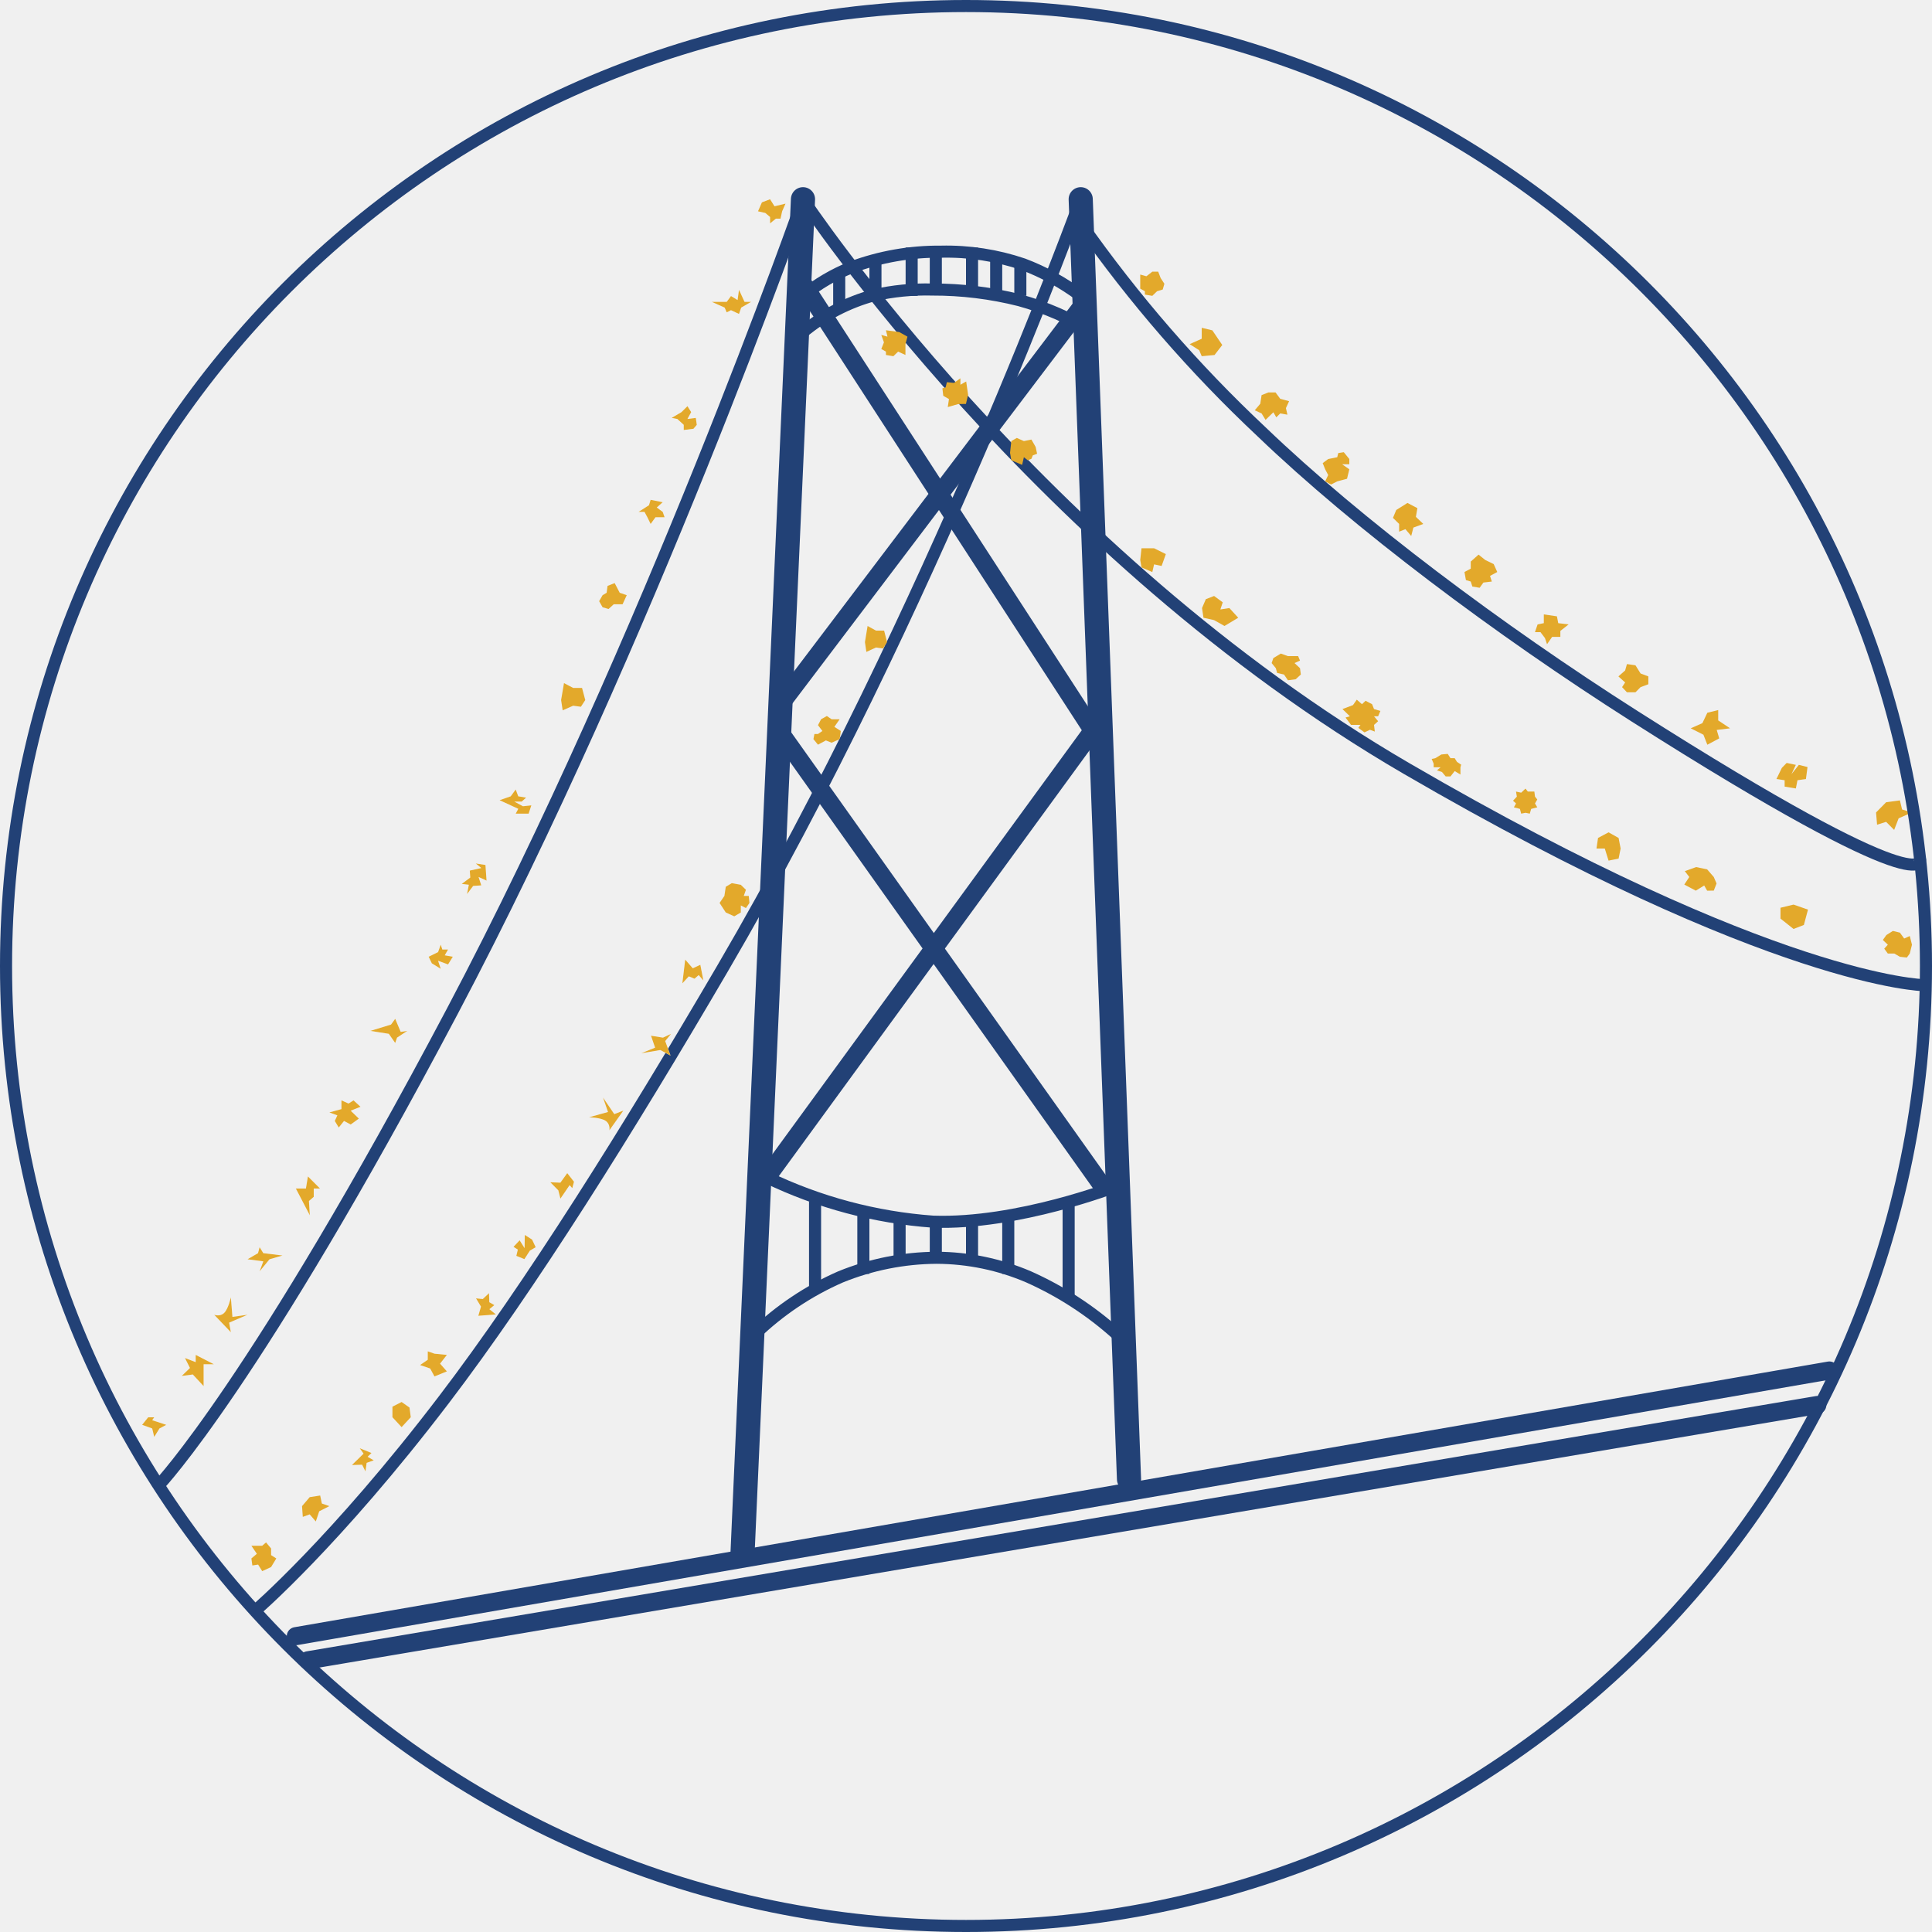
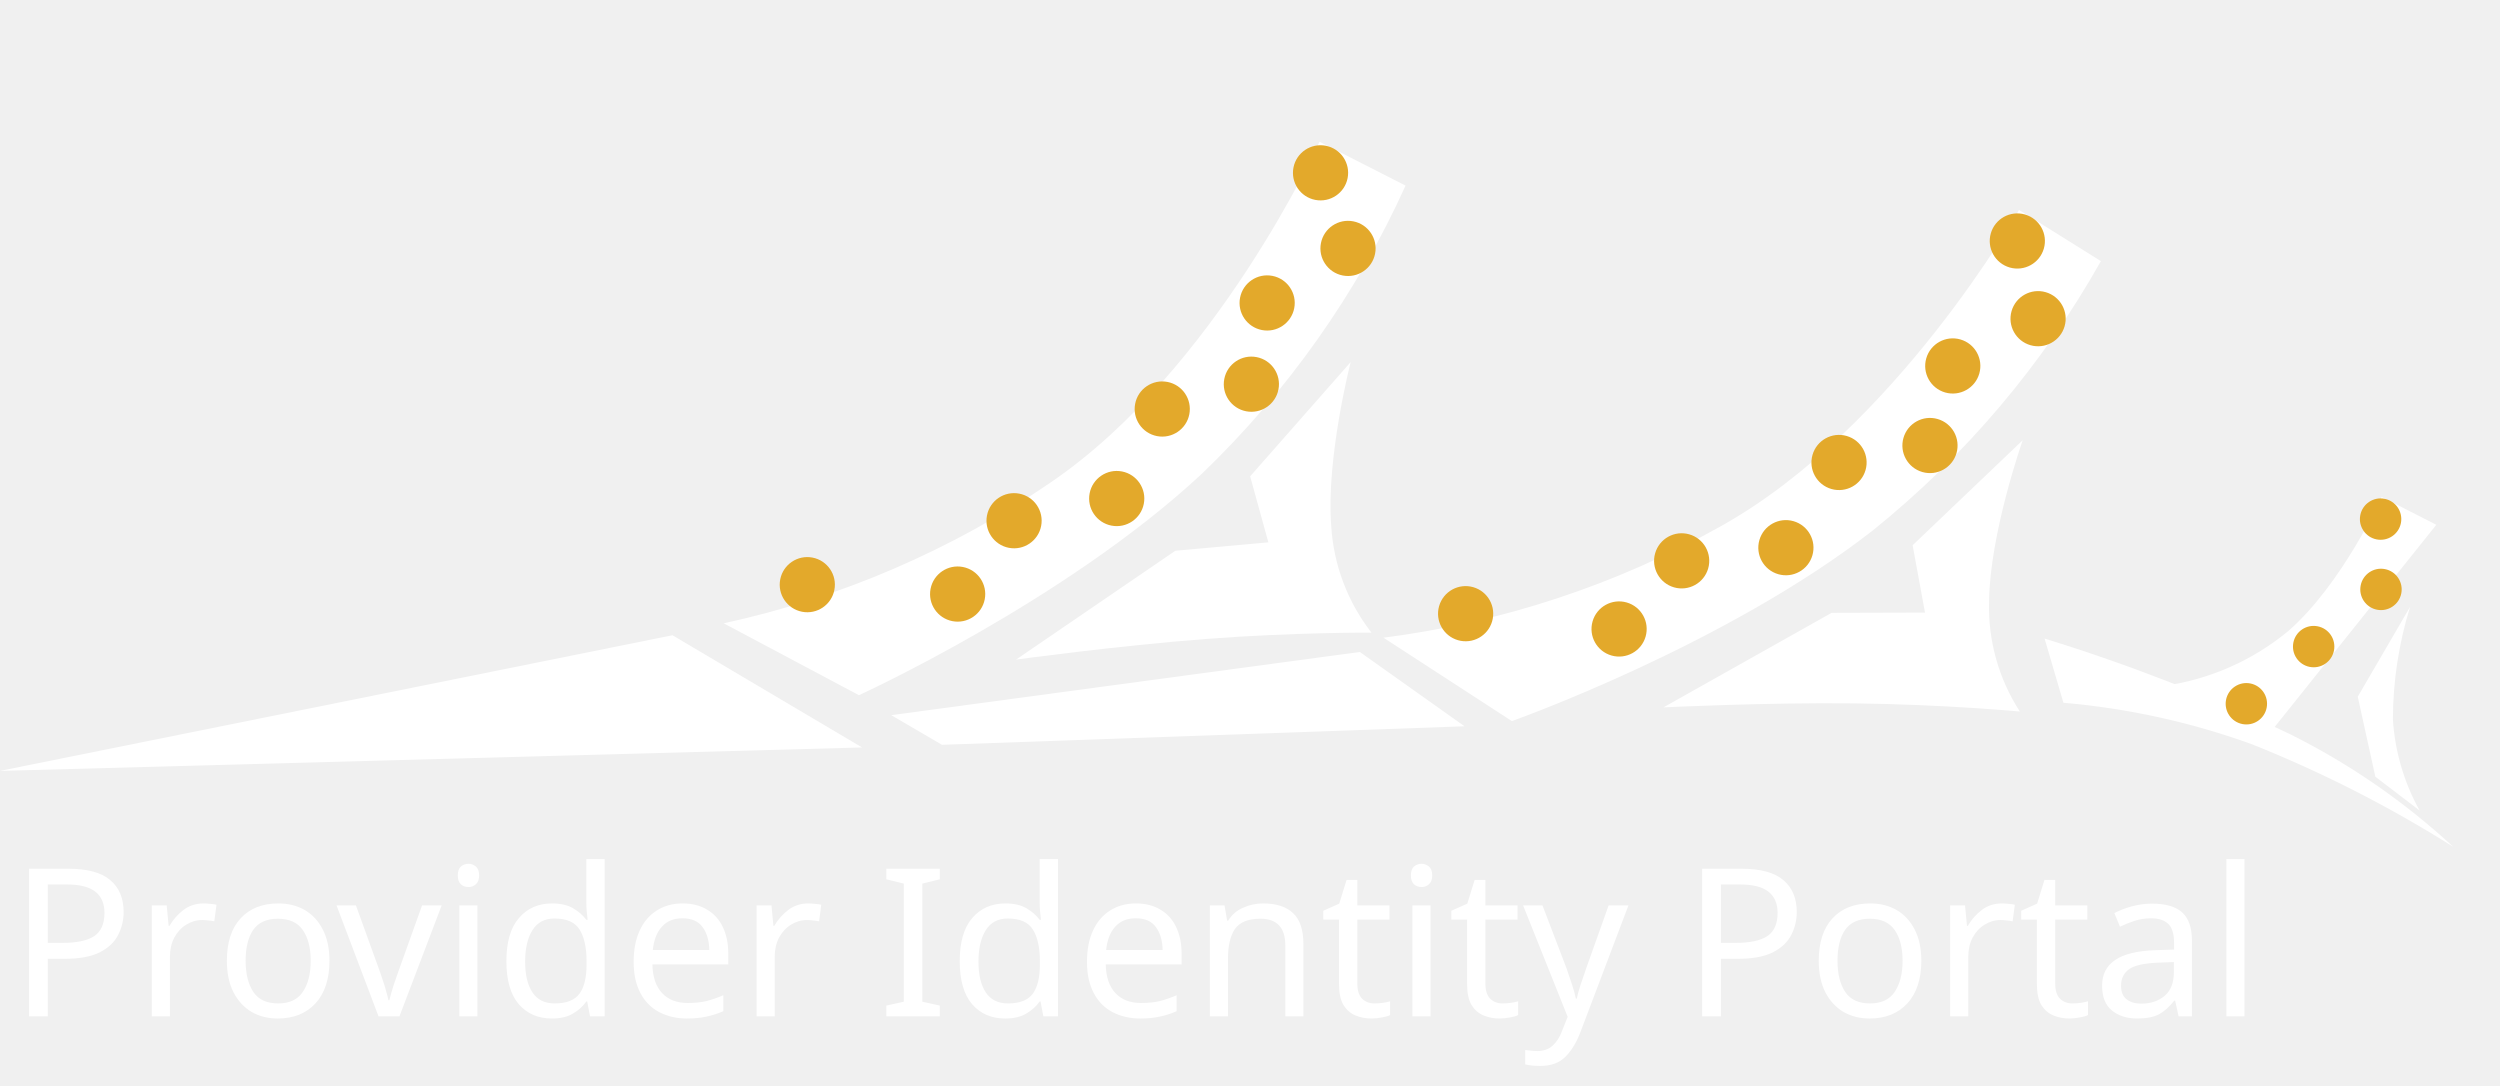
- <svg xmlns="http://www.w3.org/2000/svg" width="160" height="160" viewBox="0 0 160 160">
-   <g id="Group_58" data-name="Group 58" transform="translate(-5 -6)">
-     <line id="Line_16" data-name="Line 16" y1="22" x2="127" transform="translate(29.5 119.5)" fill="none" stroke="#224176" stroke-linecap="round" stroke-width="1.5" />
-     <line id="Line_17" data-name="Line 17" x1="5" y2="112" transform="translate(66.5 22.5)" fill="none" stroke="#224176" stroke-linecap="round" stroke-width="2" />
-     <line id="Line_18" data-name="Line 18" x2="4" y2="106" transform="translate(94.5 22.5)" fill="none" stroke="#224176" stroke-linecap="round" stroke-width="2" />
-     <path id="Path_2195" data-name="Path 2195" d="M.587,116.937s6.668-5.7,15.687-17.536c7.132-9.358,15.312-22.435,23.092-35.74C56.616,34.16,69,0,69,0" transform="translate(25.5 22.5)" fill="none" stroke="#224176" stroke-width="1" />
-     <path id="Path_2196" data-name="Path 2196" d="M11.707,106.436s8-8.441,24.253-39.191S65,0,65,0" transform="translate(6.5 22.5)" fill="none" stroke="#224176" stroke-width="1" />
-     <path id="Path_2197" data-name="Path 2197" d="M0,0A111.776,111.776,0,0,0,15,17.282c7.921,7.6,19.614,16.372,30.851,23.523C70.6,56.555,69.507,52.68,69.507,52.68" transform="translate(94.5 24.5)" fill="none" stroke="#224176" stroke-width="1" />
-     <path id="Path_2198" data-name="Path 2198" d="M0,0S19.492,29.4,49.992,47.15,92.818,65.087,92.818,65.087" transform="translate(71.5 22.5)" fill="none" stroke="#224176" stroke-width="1" />
-     <path id="Path_2199" data-name="Path 2199" d="M0,0A24.279,24.279,0,0,1,7.113-4.754a21.443,21.443,0,0,1,7.96-1.583,19.53,19.53,0,0,1,7.613,1.583A27.945,27.945,0,0,1,30,0" transform="translate(67.5 116.5)" fill="none" stroke="#224176" stroke-width="1" />
-     <path id="Path_2200" data-name="Path 2200" d="M0,0A38.088,38.088,0,0,0,13.767,3.673c7,.25,15.173-2.927,15.173-2.927" transform="translate(68.5 103.5)" fill="none" stroke="#224176" stroke-width="1" />
-     <line id="Line_19" data-name="Line 19" y1="37" x2="27" transform="translate(68.5 66.5)" fill="none" stroke="#224176" stroke-width="1.5" />
-     <line id="Line_20" data-name="Line 20" x2="27" y2="38" transform="translate(69.5 66.5)" fill="none" stroke="#224176" stroke-width="1.5" />
-     <line id="Line_21" data-name="Line 21" y1="33" x2="25" transform="translate(69.5 31.5)" fill="none" stroke="#224176" stroke-width="1.5" />
-     <line id="Line_22" data-name="Line 22" x1="24" y1="37" transform="translate(71.5 29.5)" fill="none" stroke="#224176" stroke-width="1.5" />
-     <path id="Path_2201" data-name="Path 2201" d="M0,0A15.323,15.323,0,0,1,3.974-2.345a20.745,20.745,0,0,1,7.457-1.313,19.782,19.782,0,0,1,6.8,1.043A19.332,19.332,0,0,1,23,0" transform="translate(71.5 30.5)" fill="none" stroke="#224176" stroke-width="1" />
-     <path id="Path_2202" data-name="Path 2202" d="M0,0A15.637,15.637,0,0,1,5.853-3.042a19.715,19.715,0,0,1,4.862-.48,29.215,29.215,0,0,1,7.219.886A23.4,23.4,0,0,1,24,0" transform="translate(71.5 33.5)" fill="none" stroke="#224176" stroke-width="1" />
-     <g id="Path_2206" data-name="Path 2206" transform="translate(16.772 123)" fill="#fff">
-       <path d="M1,.375.832.615,2,1l-.565.3L1,2,.832,1.3,0,1,.5.375Z" stroke="none" />
-       <path d="M 0.498 0.375 L 1 0.375 L 0.832 0.615 L 2 1 L 1.435 1.299 L 1 2 L 0.832 1.299 L 0 1 L 0.498 0.375 Z" stroke="none" fill="#e3a92b" />
-     </g>
-     <g id="Path_2207" data-name="Path 2207" transform="translate(20.576 117.912) rotate(25)" fill="#fff">
-       <path d="M0,.612.948.544.695,0l1.69.067L1.619.424l.766,1.643-1.219-.5-.781.5.338-.883Z" stroke="none" />
-       <path d="M 0.695 -1.430511474609375e-06 L 2.385 0.067 L 1.619 0.424 L 2.385 2.067 L 1.166 1.571 L 0.385 2.067 L 0.723 1.184 L -4.76837158203125e-07 0.612 L 0.948 0.544 L 0.695 -1.430511474609375e-06 Z" stroke="none" fill="#e3a92b" />
-     </g>
-     <g id="Path_2208" data-name="Path 2208" transform="translate(22.738 113.435)" fill="#fff">
-       <path d="M1.381,0l.129,1.624,1.252-.177L1.238,2.1l.143.792L0,1.447a.807.807,0,0,0,.839-.166A3.452,3.452,0,0,0,1.381,0Z" stroke="none" />
-       <path d="M 1.381 1.430511474609375e-06 L 1.511 1.624 L 2.762 1.447 L 1.238 2.102 L 1.381 2.894 L -4.529953002929688e-06 1.447 C -4.529953002929688e-06 1.447 0.493 1.642 0.839 1.281 C 1.184 0.919 1.381 1.430511474609375e-06 1.381 1.430511474609375e-06 Z" stroke="none" fill="#e3a92b" />
-     </g>
-     <g id="Path_2209" data-name="Path 2209" transform="translate(25.5 109.288)" fill="#fff">
-       <path d="M1,0l.3.493L2.9.687,1.821,1,1,2l.3-.827L0,1,.868.493Z" stroke="none" />
-       <path d="M 1 0 L 1.305 0.493 L 2.897 0.687 L 1.821 1 L 1 2 L 1.305 1.173 L -3.576278686523438e-06 1 L 0.868 0.493 L 1 0 Z" stroke="none" fill="#e3a92b" />
-     </g>
-     <g id="Path_2210" data-name="Path 2210" transform="translate(29.5 103.427)" fill="#fff">
-       <path d="M1,0,2,1H1.483v.69l-.4.347.074,1.182L0,1H.833Z" stroke="none" />
-       <path d="M 1 1.192092895507812e-06 L 2 1 L 1.483 1 L 1.483 1.69 L 1.085 2.037 L 1.159 3.219 L 0 1 L 0.834 1 L 1 1.192092895507812e-06 Z" stroke="none" fill="#e3a92b" />
-     </g>
-     <g id="Path_2211" data-name="Path 2211" transform="translate(32.277 97.127)" fill="#fff">
-       <path d="M1,0l.587.264L2,0l.581.532L1.766.857l.677.654L1.766,2l-.553-.294L.777,2.25.447,1.706l.214-.464L0,1,1,.724Z" stroke="none" />
-       <path d="M 1 -4.053115844726562e-06 L 1.587 0.264 L 2 -4.053115844726562e-06 L 2.581 0.532 L 1.766 0.857 L 2.443 1.511 L 1.766 2 L 1.213 1.706 L 0.777 2.25 L 0.447 1.706 L 0.661 1.242 L -4.76837158203125e-06 1 L 1 0.724 L 1 -4.053115844726562e-06 Z" stroke="none" fill="#e3a92b" />
-     </g>
-     <g id="Path_2212" data-name="Path 2212" transform="translate(36.729 90.374)" fill="#fff">
-       <path d="M1,0l.456,1.083L2,1l-.848.559L1,2,.47,1.242-1.059,1,.654.476Z" stroke="none" />
-       <path d="M 1 0 L 1.456 1.083 L 2 1 L 1.152 1.559 L 1 2 L 0.47 1.242 L -1.059 1 L 0.654 0.476 L 1 0 Z" stroke="none" fill="#e3a92b" />
-     </g>
-     <g id="Path_2213" data-name="Path 2213" transform="translate(40.5 84.233)" fill="#fff">
-       <path d="M1,0l.131.4h.475L1.333.881,2,1l-.394.639L.779,1.332,1,2,.262,1.546,0,1,.779.615Z" stroke="none" />
-       <path d="M 1 0 L 1.131 0.403 L 1.606 0.403 L 1.333 0.881 L 2 1 L 1.606 1.639 L 0.779 1.332 L 1 2 L 0.262 1.546 L 0 1 L 0.779 0.615 L 1 0 Z" stroke="none" fill="#e3a92b" />
-     </g>
-     <g id="Path_2214" data-name="Path 2214" transform="translate(45.191 77.453) rotate(86)" fill="#fff">
-       <path d="M1.478,0,1.132.638l.71-.175v.675l.636.553-.759-.2-.112.579-.475-.74H.554L.41.361,0,.794.181,0Z" stroke="none" />
-       <path d="M 0.181 1.430511474609375e-06 L 1.478 1.430511474609375e-06 L 1.132 0.638 L 1.842 0.463 L 1.842 1.138 L 2.478 1.691 L 1.719 1.488 L 1.607 2.067 L 1.132 1.328 L 0.554 1.328 L 0.41 0.361 L 3.576278686523438e-06 0.794 L 0.181 1.430511474609375e-06 Z" stroke="none" fill="#e3a92b" />
-     </g>
-     <g id="Path_2215" data-name="Path 2215" transform="translate(46.709 71.383)" fill="#fff">
-       <path d="M1,0l.212.564.65.11L1.5,1H.883l.717.387.7-.075L2.07,2H1l.212-.4L-.337.886.586.564Z" stroke="none" />
-       <path d="M 1 0 L 1.212 0.564 L 1.862 0.674 L 1.5 1 L 0.883 1 L 1.6 1.387 L 2.296 1.312 L 2.07 2 L 1 2 L 1.212 1.6 L -0.337 0.886 L 0.586 0.564 L 1 0 Z" stroke="none" fill="#e3a92b" />
-     </g>
-     <g id="Path_2216" data-name="Path 2216" transform="translate(51.469 62.974)" fill="#fff">
-       <path d="M 0.525 1.131 L 0.506 1.005 L 0.616 0.362 L 0.766 0.442 L 0.876 0.5 L 1 0.5 L 1.349 0.5 L 1.46 0.914 L 1.393 1.018 L 1.067 0.973 L 0.928 0.954 L 0.799 1.011 L 0.525 1.131 Z" stroke="none" />
-       <path d="M 0.239 -0.402 L 1 -4.410743713378906e-06 L 1.733 -4.410743713378906e-06 L 2 1 L 1.64 1.556 L 1 1.469 L 0.129 1.852 L 0 1 L 0.239 -0.402 Z" stroke="none" fill="#e3a92b" />
-     </g>
-     <g id="Path_2217" data-name="Path 2217" transform="translate(54.904 54.29)" fill="#fff">
-       <path d="M 0.364 1.586 L 0.335 1.577 L 0.291 1.499 L 0.368 1.363 L 0.59 1.233 L 0.799 1.109 L 0.831 0.868 L 0.843 0.779 L 0.976 1.034 L 1.069 1.211 L 1.189 1.252 L 0.923 1.252 L 0.728 1.252 L 0.585 1.383 L 0.364 1.586 Z" stroke="none" />
-       <path d="M 1 4.529953002929688e-06 L 1.419 0.802 L 2 1 L 1.656 1.752 L 0.923 1.752 L 0.494 2.144 L 3.933906555175781e-06 2 L -0.285 1.498 L 3.933906555175781e-06 1 L 0.335 0.802 L 0.411 0.231 L 1 4.529953002929688e-06 Z" stroke="none" fill="#e3a92b" />
-     </g>
-     <g id="Path_2218" data-name="Path 2218" transform="translate(57.883 47.392)" fill="#fff">
-       <path d="M1,0,2,.2,1.51.636,2,1l.157.446H1.4L1,2,.73,1.446.49,1H0L.86.45Z" stroke="none" />
-       <path d="M 1 0 L 2 0.2 L 1.51 0.636 L 2 1 L 2.157 1.446 L 1.403 1.446 L 1 2 L 0.73 1.446 L 0.49 1 L 1.192092895507812e-06 1 L 0.86 0.45 L 1 0 Z" stroke="none" fill="#e3a92b" />
-     </g>
-     <g id="Path_2219" data-name="Path 2219" transform="translate(60.624 39.609)" fill="#fff">
-       <path d="M1.308.028,1.617.52l-.309.568L2,1l.081.573L1.8,1.9,1,2V1.573L.469,1.088,0,1,.813.52Z" stroke="none" />
-       <path d="M 1.308 0.028 L 1.617 0.52 L 1.308 1.088 L 2 1 L 2.081 1.573 L 1.805 1.901 L 1 2 L 1 1.573 L 0.469 1.088 L -2.622604370117188e-06 1 L 0.813 0.52 L 1.308 0.028 Z" stroke="none" fill="#e3a92b" />
-     </g>
-     <g id="Path_2220" data-name="Path 2220" transform="translate(65.201 30)" fill="#fff">
-       <path d="M1,0l.459,1H2l-.818.475L1,2,.336,1.689l-.354.179-.171-.393L-1.25,1H-.018L.336.516.88.848Z" stroke="none" />
-       <path d="M 1 0 L 1.459 1 L 2 1 L 1.182 1.475 L 1 2 L 0.336 1.689 L -0.018 1.868 L -0.189 1.475 L -1.25 1 L -0.018 1 L 0.336 0.516 L 0.88 0.848 L 1 0 Z" stroke="none" fill="#e3a92b" />
-     </g>
-     <g id="Path_2221" data-name="Path 2221" transform="translate(67.774 22.5)" fill="#fff">
-       <path d="M1,0l.368.582L2.281.362,2,1l-.133.609H1.48L1,2V1.47L.6,1.137,0,1,.324.257Z" stroke="none" />
-       <path d="M 1 0 L 1.368 0.582 L 2.281 0.362 L 2 1 L 1.867 1.609 L 1.48 1.609 L 1 2 L 1 1.47 L 0.603 1.137 L 9.5367431640625e-07 1 L 0.324 0.257 L 1 0 Z" stroke="none" fill="#e3a92b" />
-     </g>
-     <g id="Path_2222" data-name="Path 2222" transform="translate(99.429 28.5)" fill="#fff">
-       <path d="M 0.885 1.416 L 0.885 1.33 L 0.633 1.186 L 0.5 1.11 L 0.5 1 L 0.5 0.896 L 0.619 0.929 L 0.818 0.775 L 1.151 0.515 L 1.226 0.71 L 1.245 0.759 L 1.274 0.803 L 1.454 1.079 L 1.247 1.142 L 1.131 1.177 L 1.044 1.261 L 0.885 1.416 Z" stroke="none" />
-       <path d="M 1 0 L 1.488 0 L 1.693 0.53 L 2 1 L 1.863 1.477 L 1.392 1.62 L 1 2 L 0.385 1.897 L 0.385 1.62 L 0 1.401 L 0 0.237 L 0.511 0.38 L 1 0 Z" stroke="none" fill="#e3a92b" />
-     </g>
-     <g id="Path_2223" data-name="Path 2223" transform="translate(103.522 33.5)" fill="#fff">
-       <path d="M 1.317 1.468 L 1.251 1.311 L 1.191 1.168 L 1.06 1.085 L 1.05 1.078 L 1.204 1.009 L 1.5 0.877 L 1.5 0.553 L 1.5 0.281 L 1.574 0.299 L 2.084 1.052 L 1.799 1.422 L 1.317 1.468 Z" stroke="none" />
-       <path d="M 1 -0.355 L 1.879 -0.142 L 2.701 1.071 L 2.062 1.899 L 1 2 L 0.791 1.506 L -1.9073486328125e-06 1 L 1 0.553 L 1 -0.355 Z" stroke="none" fill="#e3a92b" />
-     </g>
-     <g id="Path_2224" data-name="Path 2224" transform="translate(109.636 38.5)" fill="#fff">
-       <path d="M 0.27 1.478 L 0.191 1.348 L 0.083 1.298 L 0.116 1.26 L 0.207 1.152 L 0.228 1.013 L 0.295 0.581 L 0.501 0.5 L 0.747 0.5 L 0.985 0.822 L 1.088 0.963 L 1.256 1.009 L 1.42 1.053 L 1.404 1.087 L 1.341 1.223 L 1.218 1.202 L 1.17 1.25 L 0.929 0.834 L 0.469 1.283 L 0.27 1.478 Z" stroke="none" />
-       <path d="M 0.406 3.814697265625e-06 L 1 3.814697265625e-06 L 1.387 0.526 L 2.122 0.726 L 1.858 1.297 L 1.983 1.842 L 1.387 1.739 L 1.062 2.062 L 0.819 1.641 L 0.171 2.274 L -0.156 1.739 L -0.723 1.478 L -0.266 0.937 L -0.156 0.221 L 0.406 3.814697265625e-06 Z" stroke="none" fill="#e3a92b" />
-     </g>
-     <g id="Path_2225" data-name="Path 2225" transform="translate(114.745 43.865)" fill="#fff">
-       <path d="M 0.765 1.559 L 0.809 1.466 L 0.693 1.244 L 0.455 0.791 L 0.402 0.659 L 0.458 0.617 L 0.557 0.598 L 1.116 0.99 L 1.434 1.213 L 1.394 1.378 L 0.871 1.517 L 0.82 1.53 L 0.773 1.554 L 0.765 1.559 Z" stroke="none" />
-       <path d="M 1.542 -0.416 L 2 0.149 L 2 0.581 L 1.404 0.581 L 2 1 L 1.81 1.784 L 1 2 L 0.49 2.26 L 1.311302185058594e-06 2 L 0.25 1.476 L 1.311302185058594e-06 1 L -0.204 0.488 L 0.25 0.149 L 1 2.980232238769531e-06 L 1.083 -0.344 L 1.542 -0.416 Z" stroke="none" fill="#e3a92b" />
-     </g>
-     <g id="Path_2226" data-name="Path 2226" transform="translate(120.87 48.39)" fill="#fff">
-       <path d="M 0.758 0.938 L 0.672 0.837 L 0.5 0.905 L 0.5 0.79 L 0.351 0.643 L 0.081 0.379 L 0.162 0.185 L 0.712 -0.162 L 0.958 -0.033 L 0.896 0.33 L 0.851 0.592 L 1.043 0.775 L 1.077 0.808 L 1.007 0.834 L 0.761 0.924 L 0.758 0.938 Z" stroke="none" />
-       <path d="M 0.69 -0.738 L 1.512 -0.307 L 1.388 0.414 L 2 1 L 1.18 1.303 L 1 2 L 0.522 1.434 L 3.099441528320312e-06 1.641 L 3.099441528320312e-06 1 L -0.51 0.498 L -0.239 -0.154 L 0.69 -0.738 Z" stroke="none" fill="#e3a92b" />
-     </g>
-     <g id="Path_2227" data-name="Path 2227" transform="translate(126.996 52.372)" fill="#fff">
-       <path d="M 0.32 1.757 L 0.282 1.637 L 0.202 1.386 L -0.05 1.31 L -0.157 1.278 L -0.159 1.27 L 0.041 1.164 L 0.306 1.023 L 0.306 0.722 L 0.306 0.358 L 0.468 0.213 L 0.686 0.389 L 0.73 0.425 L 0.781 0.45 L 1.323 0.714 L 1.353 0.78 L 1.164 0.883 L 0.797 1.08 L 0.889 1.364 L 0.794 1.375 L 0.575 1.401 L 0.447 1.58 L 0.32 1.757 Z" stroke="none" />
-       <path d="M 0.453 -0.441 L 1 4.053115844726562e-06 L 1.705 0.343 L 2 1 L 1.401 1.323 L 1.551 1.789 L 0.853 1.872 L 0.541 2.306 L -0.062 2.202 L -0.194 1.789 L -0.595 1.668 L -0.715 1 L -0.194 0.722 L -0.194 0.133 L 0.453 -0.441 Z" stroke="none" fill="#e3a92b" />
-     </g>
-     <g id="Path_2228" data-name="Path 2228" transform="translate(132.119 57.351)" fill="#fff">
-       <path d="M 1.086 1.003 L 0.883 0.736 L 1.234 0.665 L 1.234 0.256 L 1.234 0.111 L 1.395 0.134 L 1.437 0.351 L 1.506 0.709 L 1.603 0.72 L 1.603 0.894 L 1.422 0.894 L 1.161 0.894 L 1.086 1.003 Z" stroke="none" />
-       <path d="M 0.734 -0.469 L 1.819 -0.308 L 1.928 0.256 L 2.787 0.36 L 2.103 0.9 L 2.103 1.394 L 1.422 1.394 L 1 2 L 0.827 1.49 L 0.456 1 L -3.337860107421875e-06 1 L 0.219 0.36 L 0.734 0.256 L 0.734 -0.469 Z" stroke="none" fill="#e3a92b" />
-     </g>
-     <g id="Path_2229" data-name="Path 2229" transform="translate(139.683 61.864)" fill="#fff">
-       <path d="M 0.55 0.969 L 0.296 0.969 L 0.323 0.928 L 0.558 0.569 L 0.238 0.282 L 0.099 0.157 L 0.235 0.037 L 0.345 -0.061 L 0.385 -0.202 L 0.416 -0.311 L 0.458 -0.306 L 0.759 0.176 L 0.849 0.319 L 1.007 0.379 L 1.267 0.476 L 1.009 0.572 L 0.906 0.61 L 0.828 0.688 L 0.55 0.969 Z" stroke="none" />
-       <path d="M 0.054 -0.868 L 0.758 -0.768 L 1.183 -0.089 L 1.827 0.153 L 1.827 0.802 L 1.183 1.041 L 0.758 1.469 L 0.054 1.469 L -0.349 1.041 L -0.096 0.654 L -0.654 0.153 L -0.096 -0.339 L 0.054 -0.868 Z" stroke="none" fill="#e3a92b" />
-     </g>
-     <g id="Path_2230" data-name="Path 2230" transform="translate(145.395 65.315)" fill="#fff">
-       <path d="M 1.26 1.654 L 1.141 1.348 L 1.071 1.17 L 0.9 1.084 L 0.792 1.03 L 0.961 0.955 L 1.041 0.788 L 1.35 0.141 L 1.399 0.128 L 1.399 0.345 L 1.399 0.613 L 1.483 0.669 L 1.129 0.713 L 1.297 1.279 L 1.388 1.586 L 1.26 1.654 Z" stroke="none" />
-       <path d="M 1.899 -0.511 L 1.899 0.345 L 2.882 1 L 1.777 1.136 L 1.984 1.835 L 1 2.36 L 0.675 1.531 L -0.378 1 L 0.59 0.573 L 1 -0.288 L 1.899 -0.511 Z" stroke="none" fill="#e3a92b" />
-     </g>
-     <g id="Path_2231" data-name="Path 2231" transform="translate(153.041 69.881)" fill="#fff">
-       <path d="M 0.286 0.843 L 0.255 0.838 L 0.255 0.734 L 0.255 0.303 L -0.171 0.239 L -0.176 0.239 L -0.085 0.049 L 0.386 0.34 L 0.327 0.637 L 0.286 0.843 Z" stroke="none" />
-       <path d="M -0.077 -0.698 L 0.683 -0.538 L 0.321 0.232 L 0.933 -0.538 L 1.65 -0.359 L 1.518 0.633 L 0.818 0.734 L 0.683 1.417 L -0.245 1.262 L -0.245 0.734 L -0.923 0.633 L -0.477 -0.287 L -0.077 -0.698 Z" stroke="none" fill="#e3a92b" />
-     </g>
-     <g id="Path_2232" data-name="Path 2232" transform="translate(161.341 72.284)" fill="#fff">
-       <path d="M 0.336 1.547 L 0.215 1.425 L 0.001 1.21 L -0.289 1.301 L -0.444 1.349 L -0.457 1.188 L 0.097 0.627 L 0.62 0.556 L 0.696 0.872 L 0.73 1.014 L 0.694 1.03 L 0.504 1.113 L 0.429 1.307 L 0.336 1.547 Z" stroke="none" />
-       <path d="M 1 2.384185791015625e-06 L 1.182 0.755 L 2 1 L 0.896 1.487 L 0.524 2.446 L -0.139 1.778 L -0.89 2.014 L -0.974 1 L -0.139 0.154 L 1 2.384185791015625e-06 Z" stroke="none" fill="#e3a92b" />
-     </g>
-     <g id="Path_2237" data-name="Path 2237" transform="translate(99.43 51.375)" fill="#fff">
-       <path d="M 0.647 1.304 L 0.551 1.263 L 0.504 0.985 L 0.553 0.529 L 1.029 0.529 L 1.5 0.764 L 1.445 0.916 L 1.252 0.875 L 0.77 0.771 L 0.659 1.251 L 0.647 1.304 Z" stroke="none" />
-       <path d="M 0.104 0.029 L 1.146 0.029 L 2.12 0.514 L 1.769 1.497 L 1.146 1.363 L 1 2 L 0.104 1.615 L 4.529953002929688e-06 1 L 0.104 0.029 Z" stroke="none" fill="#e3a92b" />
-     </g>
-     <g id="Path_2238" data-name="Path 2238" transform="translate(104.546 55.357)" fill="#fff">
-       <path d="M 1.853 1.906 L 1.385 1.643 L 1.596 1.61 L 2.078 1.535 L 2.217 1.688 L 1.853 1.906 Z M 0.878 1.46 L 0.565 1.39 L 0.516 1.066 L 0.693 0.654 L 0.925 0.565 L 1.127 0.712 L 1.045 0.958 L 0.878 1.46 Z" stroke="none" />
-       <path d="M 1 -1.430511474609375e-06 L 1.717 0.524 L 1.52 1.116 L 2.266 1 L 2.999 1.802 L 1.861 2.484 L 1 2 L 0.121 1.802 L -2.384185791015625e-07 1 L 0.317 0.263 L 1 -1.430511474609375e-06 Z" stroke="none" fill="#e3a92b" />
-     </g>
-     <g id="Path_2239" data-name="Path 2239" transform="translate(110.66 60.337)" fill="#fff">
-       <path d="M 1.24 1.465 L 1.089 1.242 L 0.978 1.079 L 0.786 1.036 L 0.51 0.973 L 0.483 0.871 L 0.455 0.766 L 0.386 0.683 L 0.225 0.486 L 0.469 0.339 L 0.684 0.417 L 0.66 0.428 L 1.205 0.94 L 1.528 1.242 L 1.539 1.332 L 1.421 1.441 L 1.24 1.465 Z" stroke="none" />
-       <path d="M 0.414 -0.212 L 1 2.980232238769531e-06 L 1.846 2.980232238769531e-06 L 2 0.37 L 1.547 0.575 L 2 1 L 2.069 1.524 L 1.644 1.916 L 1 2 L 0.676 1.524 L 0.105 1.394 L -2.622604370117188e-06 1 L -0.349 0.575 L -0.206 0.163 L 0.414 -0.212 Z" stroke="none" fill="#e3a92b" />
-     </g>
-     <g id="Path_2240" data-name="Path 2240" transform="translate(116.791 64.32)" fill="#fff">
-       <path d="M 1.527 1.213 L 0.935 1.213 L 0.349 0.642 L 0.298 0.592 L 0.432 0.542 L 0.577 0.487 L 0.661 0.367 L 0.669 0.375 L 1.011 0.677 L 1.05 0.64 L 1.527 1.213 Z" stroke="none" />
-       <path d="M 0.573 -0.377 L 1 1.192092895507812e-06 L 1.302 -0.285 L 1.84 1.192092895507812e-06 L 2 0.402 L 2.527 0.559 L 2.339 1 L 2 1 L 2.339 1.408 L 2 1.713 L 2.064 2.265 L 1.663 2.118 L 1.209 2.333 L 0.7 1.961 L 0.875 1.713 L 0.094 1.713 L -0.36 1.102 L 9.5367431640625e-07 1 L -0.614 0.402 L 0.256 0.074 L 0.573 -0.377 Z" stroke="none" fill="#e3a92b" />
-     </g>
-     <g id="Path_2241" data-name="Path 2241" transform="translate(124.453 68.902)" fill="#fff">
-       <path d="M.671-.114h.348L1.213.2l.346.225L1.5.642v.6L1.019.958.671,1.4H.27l-.3-.362L-.455.9l.3-.254H-.724v-.3L-.889-.047l.305-.067L-.091-.42.444-.469Z" stroke="none" />
-       <path d="M 0.444 -0.469 L 0.671 -0.114 L 1.019 -0.114 L 1.213 0.198 L 1.559 0.424 L 1.496 0.642 L 1.496 1.245 L 1.019 0.958 L 0.671 1.399 L 0.27 1.399 L -0.032 1.037 L -0.455 0.897 L -0.155 0.642 L -0.724 0.642 L -0.724 0.345 L -0.889 -0.047 L -0.584 -0.114 L -0.091 -0.42 L 0.444 -0.469 Z" stroke="none" fill="#e3a92b" />
-     </g>
-     <g id="Path_2242" data-name="Path 2242" transform="translate(130.619 71.903)" fill="#fff">
-       <path d="M 0.72 0.895 L 0.662 0.676 L 0.504 0.635 L 0.561 0.533 L 0.395 0.381 L 0.488 0.282 L 0.512 0.287 L 0.657 0.149 L 0.658 0.151 L 0.906 0.151 L 1.009 0.151 L 1.025 0.275 L 1.088 0.354 L 1.069 0.386 L 0.925 0.637 L 0.785 0.674 L 0.72 0.895 Z" stroke="none" />
-       <path d="M 0.718 -0.596 L 0.906 -0.349 L 1.449 -0.349 L 1.503 0.072 L 1.692 0.307 L 1.503 0.636 L 1.692 0.956 L 1.186 1.087 L 1.071 1.48 L 0.718 1.407 L 0.359 1.48 L 0.254 1.087 L -0.245 0.956 L -0.068 0.636 L -0.315 0.41 L 0 0.072 L -0.068 -0.349 L 0.359 -0.257 L 0.718 -0.596 Z" stroke="none" fill="#e3a92b" />
-     </g>
-     <g id="Path_2243" data-name="Path 2243" transform="translate(137.214 75.272)" fill="#fff">
-       <path d="M 1.343 1.422 L 1.165 0.851 L 1.055 0.5 L 0.688 0.5 L 0.578 0.5 L 0.586 0.446 L 0.994 0.228 L 1.384 0.446 L 1.49 0.998 L 1.407 1.409 L 1.343 1.422 Z" stroke="none" />
-       <path d="M 1 -0.342 L 1.831 0.124 L 2 1 L 1.831 1.834 L 1 2 L 0.688 1 L 0 1 L 0.128 0.124 L 1 -0.342 Z" stroke="none" fill="#e3a92b" />
-     </g>
-     <g id="Path_2244" data-name="Path 2244" transform="matrix(-0.883, -0.469, 0.469, -0.883, 146.599, 80.377)" fill="#fff">
-       <path d="M 1.336 1.472 L 1.086 1.376 L 1.333 0.957 L 1.601 0.5 L 1.842 0.5 L 1.823 0.699 L 1.788 1.054 L 2.046 1.171 L 1.931 1.297 L 1.336 1.472 Z" stroke="none" />
-       <path d="M 1.314 0 L 2.393 0 L 2.32 0.747 L 2.876 1 L 2.207 1.737 L 1.314 2 L 0.531 1.698 L 0.075 1.333 L 4.76837158203125e-07 0.699 L 0.485 0.441 L 0.901 0.704 L 1.314 0 Z" stroke="none" fill="#e3a92b" />
-     </g>
-     <g id="Path_2245" data-name="Path 2245" transform="translate(152.534 81.247)" fill="#fff">
-       <path d="M 1.086 1.116 L 0.419 0.586 L 0.419 0.322 L 0.975 0.188 L 1.592 0.403 L 1.438 0.98 L 1.086 1.116 Z" stroke="none" />
-       <path d="M 1 -0.333 L 2.196 0.084 L 1.855 1.354 L 1 1.686 L -0.081 0.827 L -0.081 -0.071 L 1 -0.333 Z" stroke="none" fill="#e3a92b" />
-     </g>
-     <g id="Path_2246" data-name="Path 2246" transform="translate(161.341 83.237)" fill="#fff">
-       <path d="M 1.343 1.534 L 1.16 1.515 L 0.793 1.3 L 0.676 1.231 L 0.541 1.231 L 0.464 1.231 L 0.696 0.973 L 0.345 0.638 L 0.256 0.554 L 0.507 0.395 L 0.704 0.443 L 0.95 0.781 L 1.188 1.108 L 1.479 0.979 L 1.484 1.001 L 1.356 1.515 L 1.343 1.534 Z" stroke="none" />
-       <path d="M 0.419 -0.141 L 1 4.410743713378906e-06 L 1.354 0.487 L 1.818 0.28 L 2 1 L 1.818 1.731 L 1.576 2.063 L 1 2 L 0.541 1.731 L 3.576278686523438e-06 1.731 L -0.295 1.329 L 3.576278686523438e-06 1 L -0.411 0.608 L -0.119 0.2 L 0.419 -0.141 Z" stroke="none" fill="#e3a92b" />
-     </g>
-     <line id="Line_23" data-name="Line 23" y2="7" transform="translate(72.5 105.5)" fill="none" stroke="#224176" stroke-width="1" />
-     <line id="Line_24" data-name="Line 24" y2="5" transform="translate(76.5 106.5)" fill="none" stroke="#224176" stroke-width="1" />
-     <line id="Line_25" data-name="Line 25" y2="4" transform="translate(79.5 106.5)" fill="none" stroke="#224176" stroke-width="1" />
-     <line id="Line_26" data-name="Line 26" y2="3" transform="translate(82.5 107.5)" fill="none" stroke="#224176" stroke-width="1" />
-     <line id="Line_27" data-name="Line 27" y2="3" transform="translate(85.5 107.5)" fill="none" stroke="#224176" stroke-width="1" />
-     <line id="Line_28" data-name="Line 28" y2="5" transform="translate(88.5 106.5)" fill="none" stroke="#224176" stroke-width="1" />
-     <line id="Line_29" data-name="Line 29" y2="8" transform="translate(93.5 105.5)" fill="none" stroke="#224176" stroke-width="1" />
-     <line id="Line_30" data-name="Line 30" y2="4" transform="translate(80.5 26.5)" fill="none" stroke="#224176" stroke-width="1" />
-     <line id="Line_31" data-name="Line 31" y2="3" transform="translate(82.5 26.5)" fill="none" stroke="#224176" stroke-width="1" />
-     <line id="Line_32" data-name="Line 32" y2="4" transform="translate(85.5 26.5)" fill="none" stroke="#224176" stroke-width="1" />
-     <line id="Line_33" data-name="Line 33" y2="3" transform="translate(87.5 27.5)" fill="none" stroke="#224176" stroke-width="1" />
-     <line id="Line_34" data-name="Line 34" y2="3" transform="translate(89.5 27.5)" fill="none" stroke="#224176" stroke-width="1" />
-     <line id="Line_35" data-name="Line 35" y2="3" transform="translate(77.5 27.5)" fill="none" stroke="#224176" stroke-width="1" />
-     <line id="Line_36" data-name="Line 36" y2="3" transform="translate(74.5 28.5)" fill="none" stroke="#224176" stroke-width="1" />
-     <g id="Path_2249" data-name="Path 2249" transform="translate(77.985 33.5)" fill="#fff">
-       <path d="M 0.885 1.416 L 0.885 1.33 L 0.633 1.186 L 0.626 1.182 L 0.683 1.038 L 0.716 0.956 L 1.194 1.089 L 1.04 0.443 L 1.327 0.482 L 1.583 0.626 L 1.517 0.87 L 1.5 0.934 L 1.5 1 L 1.5 1.12 L 1.289 1.024 L 1.044 1.261 L 0.885 1.416 Z" stroke="none" />
-       <path d="M 0.385 -0.151 L 1.488 -4.649162292480469e-06 L 2.167 0.38 L 2 1 L 2 1.897 L 1.392 1.62 L 1 2 L 0.385 1.897 L 0.385 1.62 L 1.9073486328125e-06 1.401 L 0.219 0.853 L 1.9073486328125e-06 0.237 L 0.511 0.38 L 0.385 -0.151 Z" stroke="none" fill="#e3a92b" />
-     </g>
-     <g id="Path_2250" data-name="Path 2250" transform="translate(84.909 37.223) rotate(74)" fill="#fff">
-       <path d="M 0.885 1.567 L 0.885 1.481 L 0.633 1.337 L 0.626 1.334 L 0.683 1.19 L 0.716 1.107 L 1.194 1.241 L 1.04 0.595 L 1.327 0.634 L 1.583 0.777 L 1.517 1.022 L 1.5 1.086 L 1.5 1.151 L 1.5 1.271 L 1.289 1.175 L 1.044 1.413 L 0.885 1.567 Z" stroke="none" />
-       <path d="M 0.385 4.529953002929688e-06 L 1.488 0.151 L 2.167 0.531 L 2 1.151 L 2 2.049 L 1.392 1.772 L 1 2.151 L 0.385 2.049 L 0.385 1.772 L 1.9073486328125e-06 1.552 L 0.219 1.004 L 1.9073486328125e-06 0.388 L 0.511 0.531 L 0.385 4.529953002929688e-06 Z" stroke="none" fill="#e3a92b" />
-     </g>
-     <g id="Path_2251" data-name="Path 2251" transform="translate(88.648 42.5)" fill="#fff">
-       <path d="M 0.647 1.304 L 0.551 1.263 L 0.504 0.985 L 0.574 0.336 L 0.587 0.328 L 0.944 0.486 L 1.09 0.551 L 1.246 0.519 L 1.515 0.464 L 1.647 0.695 L 1.661 0.761 L 1.504 0.821 L 1.446 0.963 L 0.837 0.478 L 0.659 1.251 L 0.647 1.304 Z" stroke="none" />
-       <path d="M 0.559 -0.232 L 1.146 0.029 L 1.769 -0.098 L 2.12 0.514 L 2.24 1.078 L 1.885 1.211 L 1.769 1.497 L 1.463 1.615 L 1.146 1.363 L 1 2 L 0.104 1.615 L -7.152557373046875e-07 1 L 0.104 0.029 L 0.559 -0.232 Z" stroke="none" fill="#e3a92b" />
-     </g>
-     <g id="Path_2252" data-name="Path 2252" transform="translate(39.787 118.117)" fill="#fff">
-       <path d="M1.195-.012l1.028.1L1.659.815l.564.64-1.028.419L.836,1.216,0,.931.637.493V-.2Z" stroke="none" />
-       <path d="M 0.637 -0.205 L 1.195 -0.012 L 2.223 0.09 L 1.659 0.815 L 2.223 1.455 L 1.195 1.874 L 0.836 1.216 L -1.9073486328125e-06 0.931 L 0.637 0.493 L 0.637 -0.205 Z" stroke="none" fill="#e3a92b" />
-     </g>
-     <g id="Path_2253" data-name="Path 2253" transform="translate(43.79 114.304) rotate(-51)" fill="#fff">
-       <path d="M1,0l.308.471.7.095-.567.492.073.474L1,1.425v.689L0,1.057.731.75Z" stroke="none" />
-       <path d="M 1.004 -2.86102294921875e-06 L 1.312 0.471 L 2.015 0.565 L 1.449 1.057 L 1.522 1.531 L 1.004 1.425 L 1.004 2.115 L -4.291534423828125e-06 1.057 L 0.731 0.75 L 1.004 -2.86102294921875e-06 Z" stroke="none" fill="#e3a92b" />
-     </g>
-     <g id="Path_2254" data-name="Path 2254" transform="matrix(0.017, -1, 1, 0.017, 47.51, 110.26)" fill="#fff">
-       <path d="M1,0l.552.5L.91.918H2l-.376.609L1,1.837l-.29-.475L0,.918.259.246.781.361Z" stroke="none" />
-       <path d="M 1.002 3.218650817871094e-06 L 1.553 0.498 L 0.91 0.918 L 2.004 0.918 L 1.628 1.528 L 1.002 1.837 L 0.711 1.362 L 0 0.918 L 0.259 0.246 L 0.781 0.361 L 1.002 3.218650817871094e-06 Z" stroke="none" fill="#e3a92b" />
-     </g>
-     <g id="Path_2255" data-name="Path 2255" transform="matrix(-0.259, 0.966, -0.966, -0.259, 52.677, 103.341)" fill="#fff">
-       <path d="M1.094,0,.91.278,2.187.724l-.618.346-.475.813L.91,1.07,0,.724.545,0Z" stroke="none" />
-       <path d="M 0.545 -1.788139343261719e-06 L 1.094 -1.788139343261719e-06 L 0.91 0.278 L 2.187 0.724 L 1.569 1.07 L 1.094 1.883 L 0.91 1.07 L 4.053115844726562e-06 0.724 L 0.545 -1.788139343261719e-06 Z" stroke="none" fill="#e3a92b" />
-     </g>
-     <g id="Path_2256" data-name="Path 2256" transform="translate(34.816 125.889) rotate(25)" fill="#fff">
-       <path d="M1.476.47.889.418,1.046,0,0,.052.474.326,0,1.589l.755-.381.483.381L1.029.91Z" stroke="none" />
-       <path d="M 1.046 1.311302185058594e-06 L 0.889 0.418 L 1.476 0.47 L 1.029 0.91 L 1.238 1.589 L 0.755 1.208 L -1.072883605957031e-06 1.589 L 0.474 0.326 L -1.072883605957031e-06 0.052 L 1.046 1.311302185058594e-06 Z" stroke="none" fill="#e3a92b" />
-     </g>
-     <g id="Path_2257" data-name="Path 2257" transform="translate(54.046 99.883) rotate(-101)" fill="#fff">
-       <path d="M1.381,0l.129,1.624,1.252-.177L1.238,2.1l.143.792L0,1.447a.807.807,0,0,0,.839-.166A3.452,3.452,0,0,0,1.381,0Z" stroke="none" />
-       <path d="M 1.381 1.430511474609375e-06 L 1.511 1.624 L 2.762 1.447 L 1.238 2.102 L 1.381 2.894 L -4.529953002929688e-06 1.447 C -4.529953002929688e-06 1.447 0.493 1.642 0.839 1.281 C 1.184 0.919 1.381 1.430511474609375e-06 1.381 1.430511474609375e-06 Z" stroke="none" fill="#e3a92b" />
-     </g>
-     <g id="Path_2258" data-name="Path 2258" transform="matrix(0.545, 0.839, -0.839, 0.545, 60.145, 90.971)" fill="#fff">
-       <path d="M.778,0l.237.725,1.239.285-.837.46L.778,2.941l.237-1.216L0,1.47.675.725Z" stroke="none" />
-       <path d="M 0.778 -9.5367431640625e-07 L 1.015 0.725 L 2.254 1.01 L 1.416 1.47 L 0.778 2.941 L 1.015 1.724 L 3.099441528320312e-06 1.47 L 0.675 0.725 L 0.778 -9.5367431640625e-07 Z" stroke="none" fill="#e3a92b" />
-     </g>
-     <g id="Path_2259" data-name="Path 2259" transform="translate(62.246 85.033) rotate(49)" fill="#fff">
-       <path d="M1.147,0,2.295.663H1.7V1.12l-.457.23.085.783L0,.663H.956Z" stroke="none" />
-       <path d="M 1.147 3.576278686523438e-06 L 2.295 0.663 L 1.702 0.663 L 1.702 1.12 L 1.245 1.35 L 1.33 2.133 L -3.576278686523438e-06 0.663 L 0.956 0.663 L 1.147 3.576278686523438e-06 Z" stroke="none" fill="#e3a92b" />
-     </g>
-     <g id="Path_2260" data-name="Path 2260" transform="translate(30.987 129.853)" fill="#fff">
-       <path d="M -0.028 1.155 L -0.185 0.973 L -0.459 1.072 L -0.461 1.047 L -0.079 0.601 L 0.137 0.567 L 0.178 0.764 L 0.2 0.871 L 0.04 0.952 L -0.025 1.146 L -0.028 1.155 Z" stroke="none" />
-       <path d="M 0.529 -3.576278686523438e-06 L 0.667 0.662 L 1.29 0.878 L 0.449 1.305 L 0.167 2.147 L -0.339 1.56 L -0.91 1.768 L -0.974 0.878 L -0.339 0.135 L 0.529 -3.576278686523438e-06 Z" stroke="none" fill="#e3a92b" />
-     </g>
-     <g id="Path_2261" data-name="Path 2261" transform="translate(37.5 122.644)" fill="#fff">
-       <path d="M 0.759 0.808 L 0.5 0.528 L 0.5 0.157 L 0.718 0.046 L 0.945 0.205 L 0.991 0.557 L 0.759 0.808 Z" stroke="none" />
-       <path d="M 0.759 -0.536 L 1.411 -0.078 L 1.518 0.724 L 0.759 1.544 L 1.192092895507812e-06 0.724 L 1.192092895507812e-06 -0.149 L 0.759 -0.536 Z" stroke="none" fill="#e3a92b" />
-     </g>
-     <g id="Path_2262" data-name="Path 2262" transform="translate(25.82 133.999)" fill="#fff">
-       <path d="M 1.087 1.477 L 0.982 1.309 L 0.809 1.032 L 1.115 0.771 L 0.942 0.513 L 1.083 0.513 L 1.131 0.472 L 1.131 0.79 L 1.131 1.064 L 1.362 1.211 L 1.382 1.224 L 1.283 1.387 L 1.087 1.477 Z" stroke="none" />
-       <path d="M 1.212 -0.264 L 1.631 0.241 L 1.631 0.79 L 2.062 1.065 L 1.631 1.777 L 0.895 2.116 L 0.557 1.573 L 0.079 1.646 L 1.668930053710938e-06 1.065 L 0.451 0.68 L 1.668930053710938e-06 0.013 L 0.895 0.013 L 1.212 -0.264 Z" stroke="none" fill="#e3a92b" />
-     </g>
-     <g id="Path_2263" data-name="Path 2263" transform="translate(65.082 79.29)" fill="#fff">
-       <path d="M 0.697 2.034 L 0.363 1.883 L 0.112 1.496 L 0.323 1.189 L 0.388 1.094 L 0.405 0.98 L 0.483 0.454 L 0.616 0.375 L 1.029 0.452 L 1.115 0.534 L 1.042 0.739 L 0.96 0.971 L 0.769 0.872 L 0.769 1.694 L 0.769 1.992 L 0.697 2.034 Z" stroke="none" />
-       <path d="M 0.522 -0.151 L 1.269 -0.012 L 1.693 0.397 L 1.513 0.906 L 1.926 0.906 L 1.985 1.489 L 1.693 1.913 L 1.269 1.694 L 1.269 2.278 L 0.727 2.596 L 0.024 2.278 L -0.489 1.489 L -0.09 0.906 L 0.024 0.146 L 0.522 -0.151 Z" stroke="none" fill="#e3a92b" />
-     </g>
-     <g id="Path_2264" data-name="Path 2264" transform="translate(73.338 65.573)" fill="#fff">
-       <path d="M 0.522 1.392 L 0.245 1.281 L 0.211 1.267 L 0.485 1.08 L 0.422 0.998 L 0.491 1.042 L 0.755 1.211 L 0.743 1.294 L 0.522 1.392 Z" stroke="none" />
-       <path d="M 0.139 -0.275 L 0.531 -0.008 L 1.2 -0.008 L 0.761 0.621 L 1.294 0.963 L 1.2 1.639 L 0.531 1.935 L 0.059 1.745 L -0.596 2.099 L -0.973 1.639 L -0.89 1.213 L -0.596 1.213 L -0.231 0.963 L -0.596 0.482 L -0.339 -0.008 L 0.139 -0.275 Z" stroke="none" fill="#e3a92b" />
-     </g>
-     <g id="Path_2265" data-name="Path 2265" transform="translate(76.631 58.244)" fill="#fff">
-       <path d="M 0.517 1.012 L 0.506 0.938 L 0.598 0.377 L 0.675 0.419 L 0.787 0.481 L 0.916 0.481 L 1.199 0.481 L 1.294 0.85 L 1.249 0.921 L 0.986 0.884 L 0.841 0.864 L 0.708 0.925 L 0.517 1.012 Z" stroke="none" />
-       <path d="M 0.219 -0.402 L 0.916 -0.019 L 1.587 -0.019 L 1.831 0.933 L 1.501 1.462 L 0.916 1.379 L 0.118 1.744 L -5.960464477539062e-07 0.933 L 0.219 -0.402 Z" stroke="none" fill="#e3a92b" />
-     </g>
-     <g id="Ellipse_25" data-name="Ellipse 25" transform="translate(5 6)" fill="none" stroke="#224176" stroke-width="1">
-       <circle cx="80" cy="80" r="80" stroke="none" />
-       <circle cx="80" cy="80" r="79.5" fill="none" />
-     </g>
-     <line id="Line_37" data-name="Line 37" y1="21.142" x2="125" transform="translate(30.5 122.358)" fill="none" stroke="#224176" stroke-linecap="round" stroke-width="1.5" />
+ <svg xmlns="http://www.w3.org/2000/svg" width="181.255" height="78.688" viewBox="0 0 181.255 78.688">
+   <g id="Group_86" data-name="Group 86" transform="translate(-52.744 -126.781)">
+     <text id="Provider_Identity_Portal" data-name="Provider Identity Portal" transform="translate(53.396 200.469)" fill="#fff" font-size="15" font-family="Poppins-Medium, Poppins" font-weight="500">
+       <tspan x="0" y="0">Provider Identity Portal</tspan>
+     </text>
+     <path id="Path_2323" data-name="Path 2323" d="M0,0H7A67.637,67.637,0,0,1,3.333,25.3C-1.3,38.025-11.54,50.912-11.54,50.912l-11.1-.193A67.474,67.474,0,0,0-6.162,30.87C.827,18.142,0,0,0,0Z" transform="translate(148.412 137.06) rotate(27)" fill="#fff" />
+     <path id="Path_2324" data-name="Path 2324" d="M8532.264,2205.207s1.568,7.015,4.131,11.213a13.946,13.946,0,0,0,6.118,5.579s-4.939,2.479-10.457,5.84-11.615,7.6-11.615,7.6l6.705-12.272,5.734-3.607-3.349-3.665Z" transform="translate(-6450.49 -5685.387) rotate(27)" fill="#fff" />
+     <path id="Path_2325" data-name="Path 2325" d="M8542.513,2217.456l3.33,3.525a53.6,53.6,0,0,1,13.552-3.525,89.612,89.612,0,0,1,16.366,0,50.712,50.712,0,0,0-14.2-1.906A132.178,132.178,0,0,0,8542.513,2217.456Z" transform="translate(-6403.751 -5680.907) rotate(27)" fill="#fff" />
+     <path id="Path_2326" data-name="Path 2326" d="M8565.08,2203.377a27.93,27.93,0,0,0,2.591,7.829,15.6,15.6,0,0,0,4.728,5.012l-3.971-.726-3.771-4.59Z" transform="translate(-6403.751 -5680.907) rotate(27)" fill="#fff" />
+     <path id="Path_2327" data-name="Path 2327" d="M8559.624,2197.21h4.45l-3.952,19.162-5.225,1.5-3.125.591.024-1.89a18.12,18.12,0,0,0,6.2-7.6C8559.958,2204.133,8559.624,2197.21,8559.624,2197.21Z" transform="translate(-6403.751 -5680.907) rotate(27)" fill="#fff" />
+     <circle id="Ellipse_66" data-name="Ellipse 66" cx="2" cy="2" r="2" transform="translate(109.693 166.826) rotate(11)" fill="#e3a92b" />
+     <circle id="Ellipse_67" data-name="Ellipse 67" cx="2" cy="2" r="2" transform="translate(120.594 167.507) rotate(11)" fill="#e3a92b" />
+     <circle id="Ellipse_68" data-name="Ellipse 68" cx="2" cy="2" r="2" transform="translate(124.684 162.19) rotate(11)" fill="#e3a92b" />
+     <circle id="Ellipse_69" data-name="Ellipse 69" cx="2" cy="2" r="2" transform="translate(132.127 160.581) rotate(11)" fill="#e3a92b" />
+     <circle id="Ellipse_70" data-name="Ellipse 70" cx="2" cy="2" r="2" transform="translate(135.427 154.091) rotate(11)" fill="#e3a92b" />
+     <circle id="Ellipse_71" data-name="Ellipse 71" cx="2" cy="2" r="2" transform="translate(143.033 146.401) rotate(11)" fill="#e3a92b" />
+     <circle id="Ellipse_72" data-name="Ellipse 72" cx="2" cy="2" r="2" transform="translate(141.889 152.291) rotate(11)" fill="#e3a92b" />
+     <circle id="Ellipse_73" data-name="Ellipse 73" cx="2" cy="2" r="2" transform="translate(148.896 142.447) rotate(11)" fill="#e3a92b" />
+     <circle id="Ellipse_74" data-name="Ellipse 74" cx="2" cy="2" r="2" transform="translate(146.904 136.966) rotate(11)" fill="#e3a92b" />
+     <circle id="Ellipse_75" data-name="Ellipse 75" cx="1.5" cy="1.5" r="1.5" transform="translate(214.423 176.046) rotate(11)" fill="#e3a92b" />
+     <circle id="Ellipse_76" data-name="Ellipse 76" cx="1.5" cy="1.5" r="1.5" transform="translate(219.303 171.902) rotate(11)" fill="#e3a92b" />
+     <circle id="Ellipse_77" data-name="Ellipse 77" cx="1.5" cy="1.5" r="1.5" transform="translate(224.184 167.756) rotate(11)" fill="#e3a92b" />
+     <circle id="Ellipse_78" data-name="Ellipse 78" cx="1.5" cy="1.5" r="1.5" transform="translate(224.156 162.658) rotate(11)" fill="#e3a92b" />
+     <path id="Path_2392" data-name="Path 2392" d="M0,0H7A67.637,67.637,0,0,1,3.333,25.3C-1.3,38.025-11.54,50.912-11.54,50.912l-11.1-.193A67.474,67.474,0,0,0-6.162,30.87C.827,18.142,0,0,0,0Z" transform="matrix(0.848, 0.53, -0.53, 0.848, 199.126, 142.004)" fill="#fff" />
+     <path id="Path_2393" data-name="Path 2393" d="M8532.264,2205.207s1.568,7.015,4.131,11.213a13.946,13.946,0,0,0,6.118,5.579s-4.939,2.479-10.457,5.84-11.615,7.6-11.615,7.6l6.705-12.272,5.734-3.607-3.349-3.665Z" transform="matrix(0.848, 0.53, -0.53, 0.848, -5867.205, -6233.419)" fill="#fff" />
+     <circle id="Ellipse_94" data-name="Ellipse 94" cx="2" cy="2" r="2" transform="translate(157.634 168.801) rotate(16)" fill="#e3a92b" />
+     <circle id="Ellipse_95" data-name="Ellipse 95" cx="2" cy="2" r="2" transform="translate(168.76 169.91) rotate(16)" fill="#e3a92b" />
+     <circle id="Ellipse_96" data-name="Ellipse 96" cx="2" cy="2" r="2" transform="translate(173.297 164.97) rotate(16)" fill="#e3a92b" />
+     <circle id="Ellipse_97" data-name="Ellipse 97" cx="2" cy="2" r="2" transform="translate(180.854 164.016) rotate(16)" fill="#e3a92b" />
+     <circle id="Ellipse_98" data-name="Ellipse 98" cx="2" cy="2" r="2" transform="translate(184.706 157.838) rotate(16)" fill="#e3a92b" />
+     <circle id="Ellipse_99" data-name="Ellipse 99" cx="2" cy="2" r="2" transform="translate(192.953 150.84) rotate(16)" fill="#e3a92b" />
+     <circle id="Ellipse_100" data-name="Ellipse 100" cx="2" cy="2" r="2" transform="translate(191.3 156.608) rotate(16)" fill="#e3a92b" />
+     <circle id="Ellipse_101" data-name="Ellipse 101" cx="2" cy="2" r="2" transform="translate(199.138 147.413) rotate(16)" fill="#e3a92b" />
+     <circle id="Ellipse_102" data-name="Ellipse 102" cx="2" cy="2" r="2" transform="translate(197.633 141.779) rotate(16)" fill="#e3a92b" />
+     <path id="Path_2394" data-name="Path 2394" d="M8281.913,2517.051l-34.885,14.829-4.209-.687,30.076-16.452Z" transform="translate(-6670.878 -5138.404) rotate(21)" fill="#fff" />
+     <path id="Path_2395" data-name="Path 2395" d="M8477.363,2439.438l-48.756,9.834,62.5-1.7Z" transform="translate(-8375.863 -2266.599)" fill="#fff" />
  </g>
</svg>
